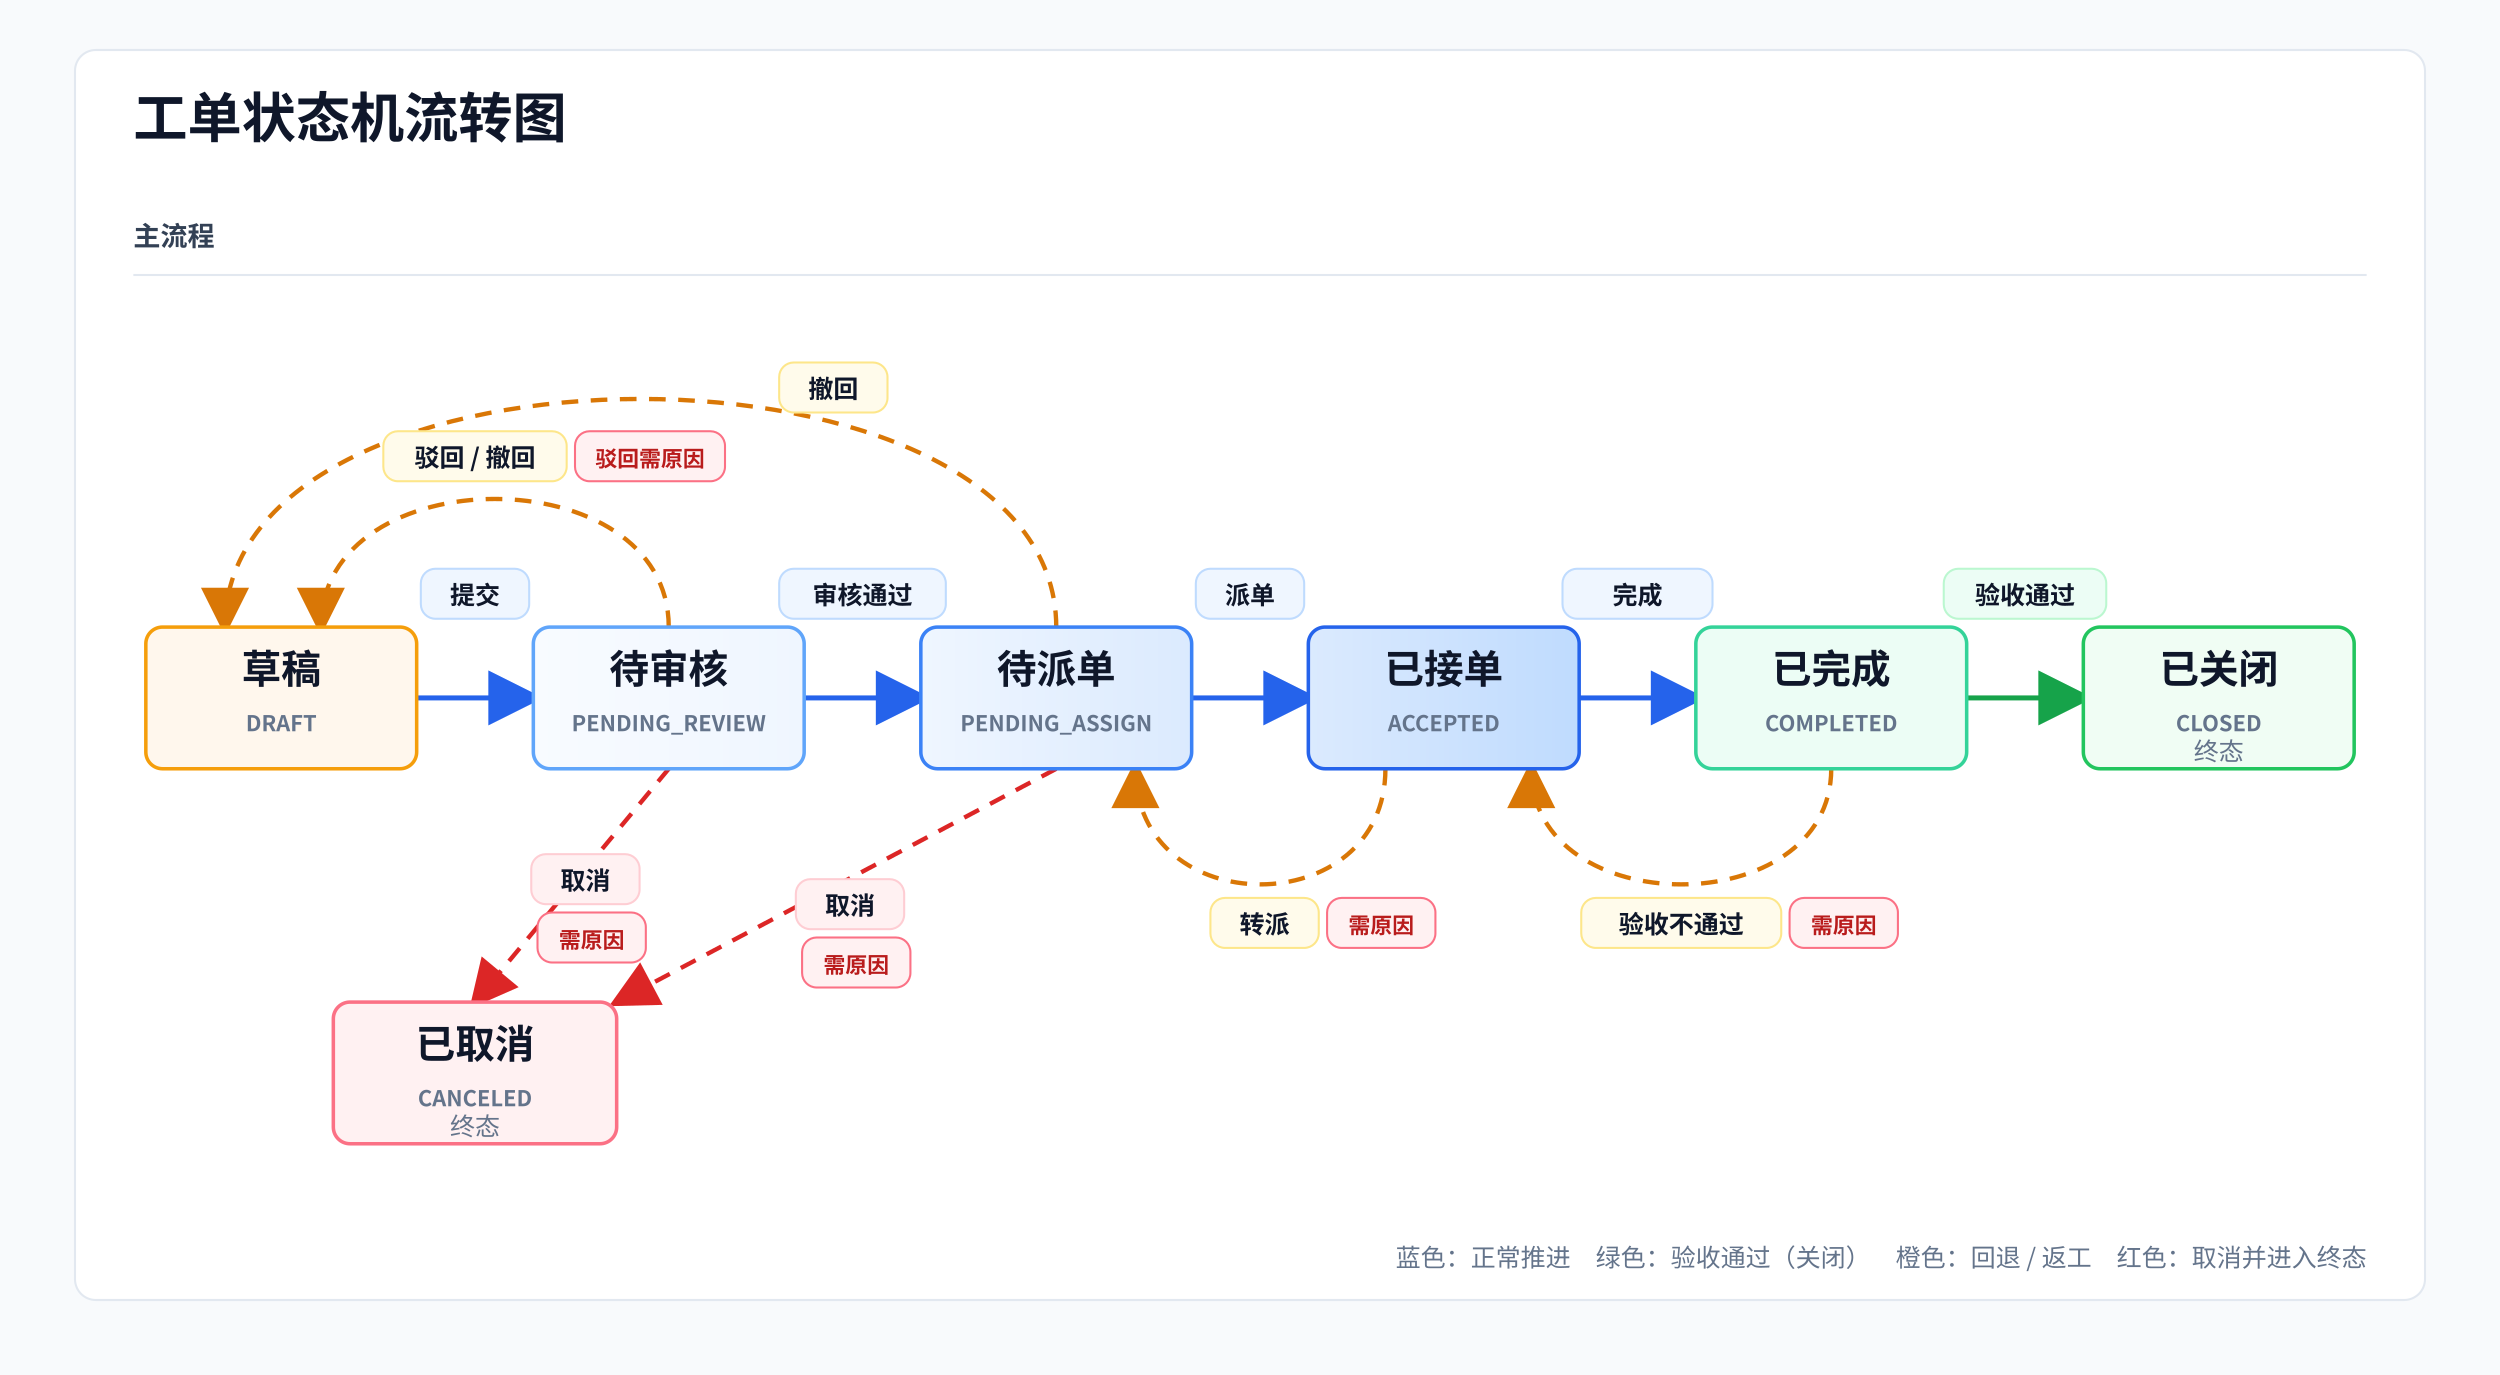
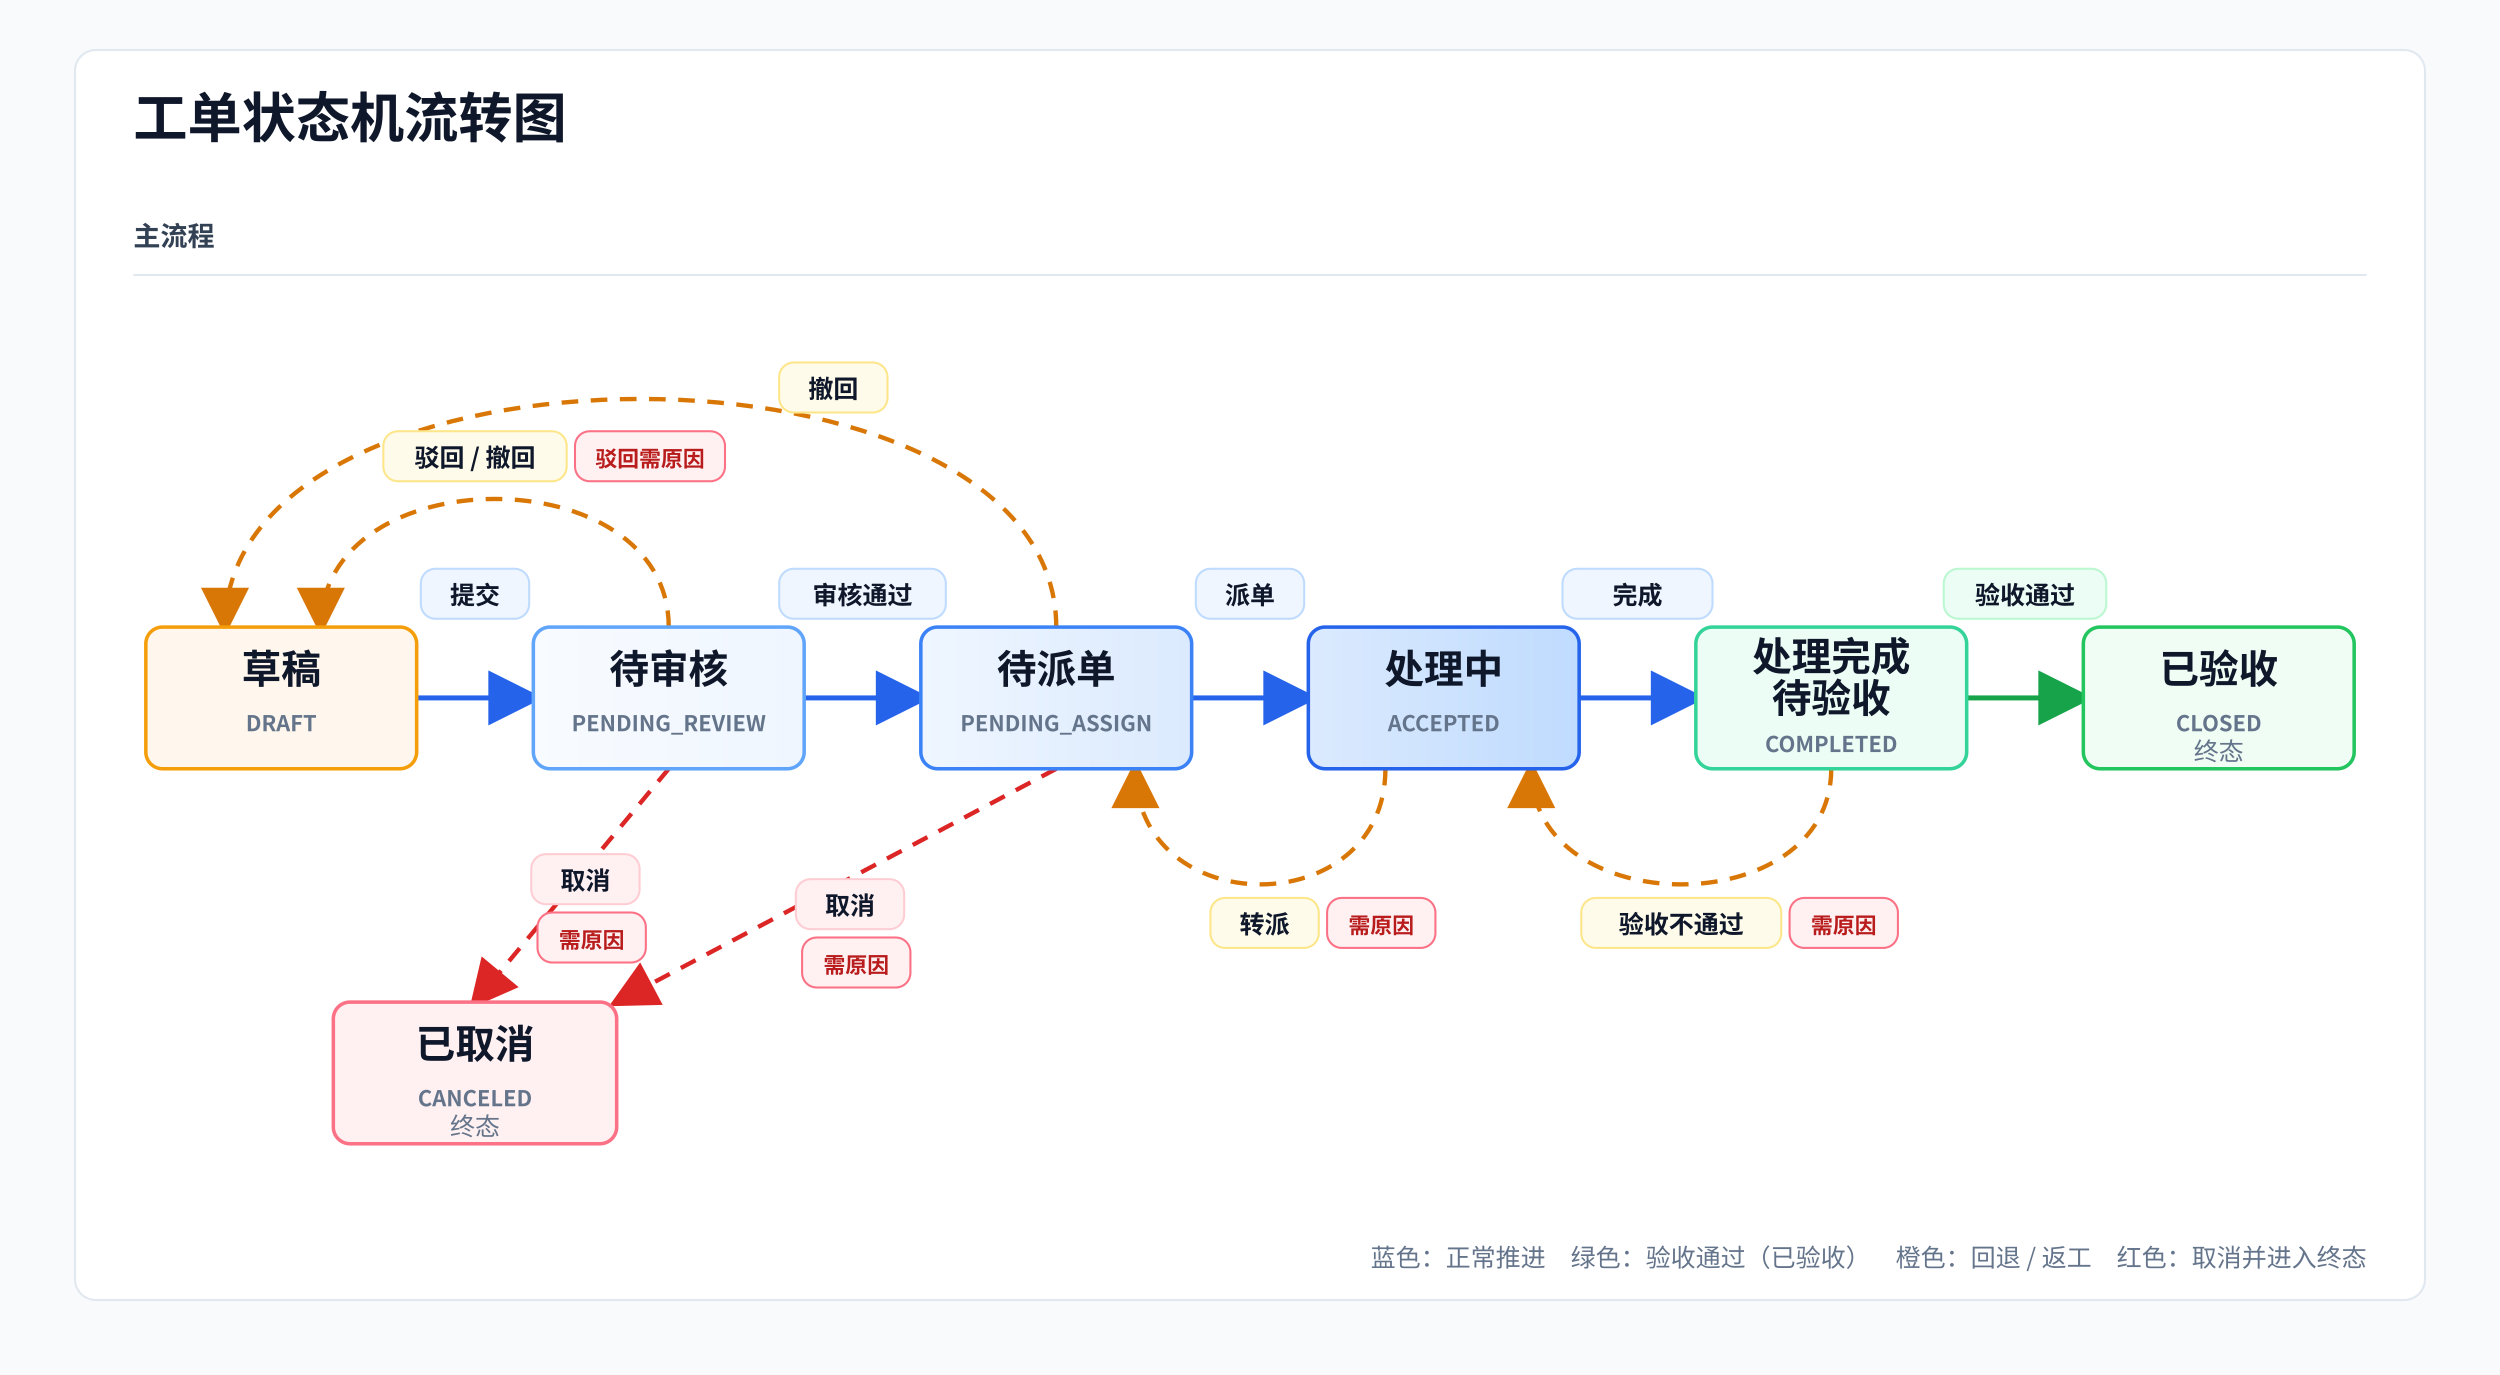
<svg xmlns="http://www.w3.org/2000/svg" width="1200" height="660" viewBox="0 0 1200 660" role="img" aria-labelledby="title desc">
  <defs>
    <marker id="arrow-main" markerWidth="11" markerHeight="11" refX="9" refY="5.5" orient="auto" markerUnits="strokeWidth">
      <path d="M0,0 L11,5.5 L0,11 Z" fill="#2563eb" />
    </marker>
    <marker id="arrow-back" markerWidth="11" markerHeight="11" refX="9" refY="5.5" orient="auto" markerUnits="strokeWidth">
      <path d="M0,0 L11,5.5 L0,11 Z" fill="#d97706" />
    </marker>
    <marker id="arrow-stop" markerWidth="11" markerHeight="11" refX="9" refY="5.5" orient="auto" markerUnits="strokeWidth">
      <path d="M0,0 L11,5.5 L0,11 Z" fill="#dc2626" />
    </marker>
    <marker id="arrow-done" markerWidth="11" markerHeight="11" refX="9" refY="5.5" orient="auto" markerUnits="strokeWidth">
      <path d="M0,0 L11,5.5 L0,11 Z" fill="#16a34a" />
    </marker>
    <linearGradient id="blue-soft" x1="0%" y1="0%" x2="100%" y2="0%">
      <stop offset="0%" stop-color="#f8fbff" />
      <stop offset="100%" stop-color="#eff6ff" />
    </linearGradient>
    <linearGradient id="blue-mid" x1="0%" y1="0%" x2="100%" y2="0%">
      <stop offset="0%" stop-color="#eff6ff" />
      <stop offset="100%" stop-color="#dbeafe" />
    </linearGradient>
    <linearGradient id="blue-deep" x1="0%" y1="0%" x2="100%" y2="0%">
      <stop offset="0%" stop-color="#dbeafe" />
      <stop offset="100%" stop-color="#bfdbfe" />
    </linearGradient>
    <style>
      text {
        font-family: "Microsoft YaHei", "PingFang SC", "Noto Sans CJK SC", Arial, sans-serif;
        letter-spacing: 0;
      }
      .page-bg { fill: #f8fafc; }
      .panel { fill: #ffffff; stroke: #e2e8f0; }
      .title { fill: #0f172a; font-size: 26px; font-weight: 700; }
      .subtitle { fill: #64748b; font-size: 14px; }
      .section { fill: #334155; font-size: 13px; font-weight: 700; }
      .node { stroke-width: 1.7; }
      .state-name { fill: #0f172a; font-size: 19px; font-weight: 700; }
      .state-code { fill: #64748b; font-size: 10.5px; font-weight: 700; }
      .terminal-note { fill: #64748b; font-size: 12px; }
      .main-edge { fill: none; stroke: #2563eb; stroke-width: 2.4; marker-end: url(#arrow-main); }
      .done-edge { fill: none; stroke: #16a34a; stroke-width: 2.4; marker-end: url(#arrow-done); }
      .back-edge { fill: none; stroke: #d97706; stroke-width: 2.1; stroke-dasharray: 8 6; marker-end: url(#arrow-back); }
      .stop-edge { fill: none; stroke: #dc2626; stroke-width: 2.1; stroke-dasharray: 8 6; marker-end: url(#arrow-stop); }
      .label { fill: #0f172a; font-size: 12px; font-weight: 700; }
      .label-box-main { fill: #eff6ff; stroke: #bfdbfe; }
      .label-box-done { fill: #ecfdf5; stroke: #bbf7d0; }
      .label-box-back { fill: #fffbeb; stroke: #fde68a; }
      .label-box-stop { fill: #fff1f2; stroke: #fecdd3; }
      .required-box { fill: #fff1f2; stroke: #fb7185; }
      .required-text { fill: #b91c1c; font-size: 10.5px; font-weight: 700; }
      .hint { fill: #64748b; font-size: 12px; }
    </style>
  </defs>
  <rect class="page-bg" width="1200" height="660" />
  <rect class="panel" x="36" y="24" width="1128" height="600" rx="10" />
  <text class="title" x="64" y="66">工单状态机流转图</text>
  <text class="section" x="64" y="118">主流程</text>
  <line x1="64" y1="132" x2="1136" y2="132" stroke="#e2e8f0" />
  <path class="main-edge" d="M200 335 H256" />
  <path class="main-edge" d="M386 335 H442" />
  <path class="main-edge" d="M572 335 H628" />
  <path class="main-edge" d="M758 335 H814" />
  <path class="done-edge" d="M944 335 H1000" />
  <path class="back-edge" d="M321 301 C321 219 154 219 154 301" />
  <path class="back-edge" d="M507 301 C507 155 108 155 108 301" />
  <path class="back-edge" d="M665 369 C665 443 545 443 545 369" />
  <path class="back-edge" d="M879 369 C879 443 735 443 735 369" />
  <path class="stop-edge" d="M321 369 L228 481" />
  <path class="stop-edge" d="M507 369 L296 481" />
  <g text-anchor="middle">
    <rect class="node" x="70" y="301" width="130" height="68" rx="8" fill="#fff7ed" stroke="#f59e0b" />
    <text class="state-name" x="135" y="328">草稿</text>
    <text class="state-code" x="135" y="351">DRAFT</text>
    <rect class="node" x="256" y="301" width="130" height="68" rx="8" fill="url(#blue-soft)" stroke="#60a5fa" />
    <text class="state-name" x="321" y="328">待审核</text>
    <text class="state-code" x="321" y="351">PENDING_REVIEW</text>
    <rect class="node" x="442" y="301" width="130" height="68" rx="8" fill="url(#blue-mid)" stroke="#3b82f6" />
    <text class="state-name" x="507" y="328">待派单</text>
    <text class="state-code" x="507" y="351">PENDING_ASSIGN</text>
    <rect class="node" x="628" y="301" width="130" height="68" rx="8" fill="url(#blue-deep)" stroke="#2563eb" />
-     <text class="state-name" x="693" y="328">已接单</text>
+     <text class="state-name" x="693" y="328">处理中</text>
    <text class="state-code" x="693" y="351">ACCEPTED</text>
    <rect class="node" x="814" y="301" width="130" height="68" rx="8" fill="#ecfdf5" stroke="#34d399" />
-     <text class="state-name" x="879" y="328">已完成</text>
-     <text class="state-code" x="879" y="351">COMPLETED</text>
+     <text class="state-name" x="879" y="322">处理完成</text>
+     <text class="state-name" x="879" y="342">待验收</text>
+     <text class="state-code" x="879" y="361">COMPLETED</text>
    <rect class="node" x="1000" y="301" width="130" height="68" rx="8" fill="#f0fdf4" stroke="#22c55e" />
-     <text class="state-name" x="1065" y="328">已关闭</text>
+     <text class="state-name" x="1065" y="328">已验收</text>
    <text class="state-code" x="1065" y="351">CLOSED</text>
    <text class="terminal-note" x="1065" y="365">终态</text>
    <rect class="node" x="160" y="481" width="136" height="68" rx="8" fill="#fff1f2" stroke="#fb7185" />
    <text class="state-name" x="228" y="508">已取消</text>
    <text class="state-code" x="228" y="531">CANCELED</text>
    <text class="terminal-note" x="228" y="545">终态</text>
  </g>
  <g text-anchor="middle">
    <rect class="label-box-main" x="202" y="273" width="52" height="24" rx="7" />
    <text class="label" x="228" y="290">提交</text>
    <rect class="label-box-main" x="374" y="273" width="80" height="24" rx="7" />
    <text class="label" x="414" y="290">审核通过</text>
    <rect class="label-box-main" x="574" y="273" width="52" height="24" rx="7" />
    <text class="label" x="600" y="290">派单</text>
    <rect class="label-box-main" x="750" y="273" width="72" height="24" rx="7" />
    <text class="label" x="786" y="290">完成</text>
    <rect class="label-box-done" x="933" y="273" width="78" height="24" rx="7" />
    <text class="label" x="972" y="290">验收通过</text>
    <rect class="label-box-back" x="184" y="207" width="88" height="24" rx="7" />
    <rect class="required-box" x="276" y="207" width="72" height="24" rx="7" />
    <text class="required-text" x="312" y="224">驳回需原因</text>
    <text class="label" x="228" y="224">驳回 / 撤回</text>
    <rect class="label-box-back" x="374" y="174" width="52" height="24" rx="7" />
    <text class="label" x="400" y="191">撤回</text>
    <rect class="label-box-back" x="581" y="431" width="52" height="24" rx="7" />
    <rect class="required-box" x="637" y="431" width="52" height="24" rx="7" />
    <text class="required-text" x="663" y="448">需原因</text>
    <text class="label" x="607" y="448">转派</text>
    <rect class="label-box-back" x="759" y="431" width="96" height="24" rx="7" />
    <rect class="required-box" x="859" y="431" width="52" height="24" rx="7" />
    <text class="required-text" x="885" y="448">需原因</text>
    <text class="label" x="807" y="448">验收不通过</text>
    <rect class="label-box-stop" x="255" y="410" width="52" height="24" rx="7" />
    <rect class="required-box" x="258" y="438" width="52" height="24" rx="7" />
    <text class="required-text" x="284" y="455">需原因</text>
    <text class="label" x="281" y="427">取消</text>
    <rect class="label-box-stop" x="382" y="422" width="52" height="24" rx="7" />
    <rect class="required-box" x="385" y="450" width="52" height="24" rx="7" />
    <text class="required-text" x="411" y="467">需原因</text>
    <text class="label" x="408" y="439">取消</text>
  </g>
-   <text class="hint" x="1136" y="608" text-anchor="end">蓝色：正常推进　绿色：验收通过（关闭）　橙色：回退 / 返工　红色：取消并进入终态</text>
+   <text class="hint" x="1136" y="608" text-anchor="end">蓝色：正常推进　绿色：验收通过（已验收）　橙色：回退 / 返工　红色：取消并进入终态</text>
</svg>
